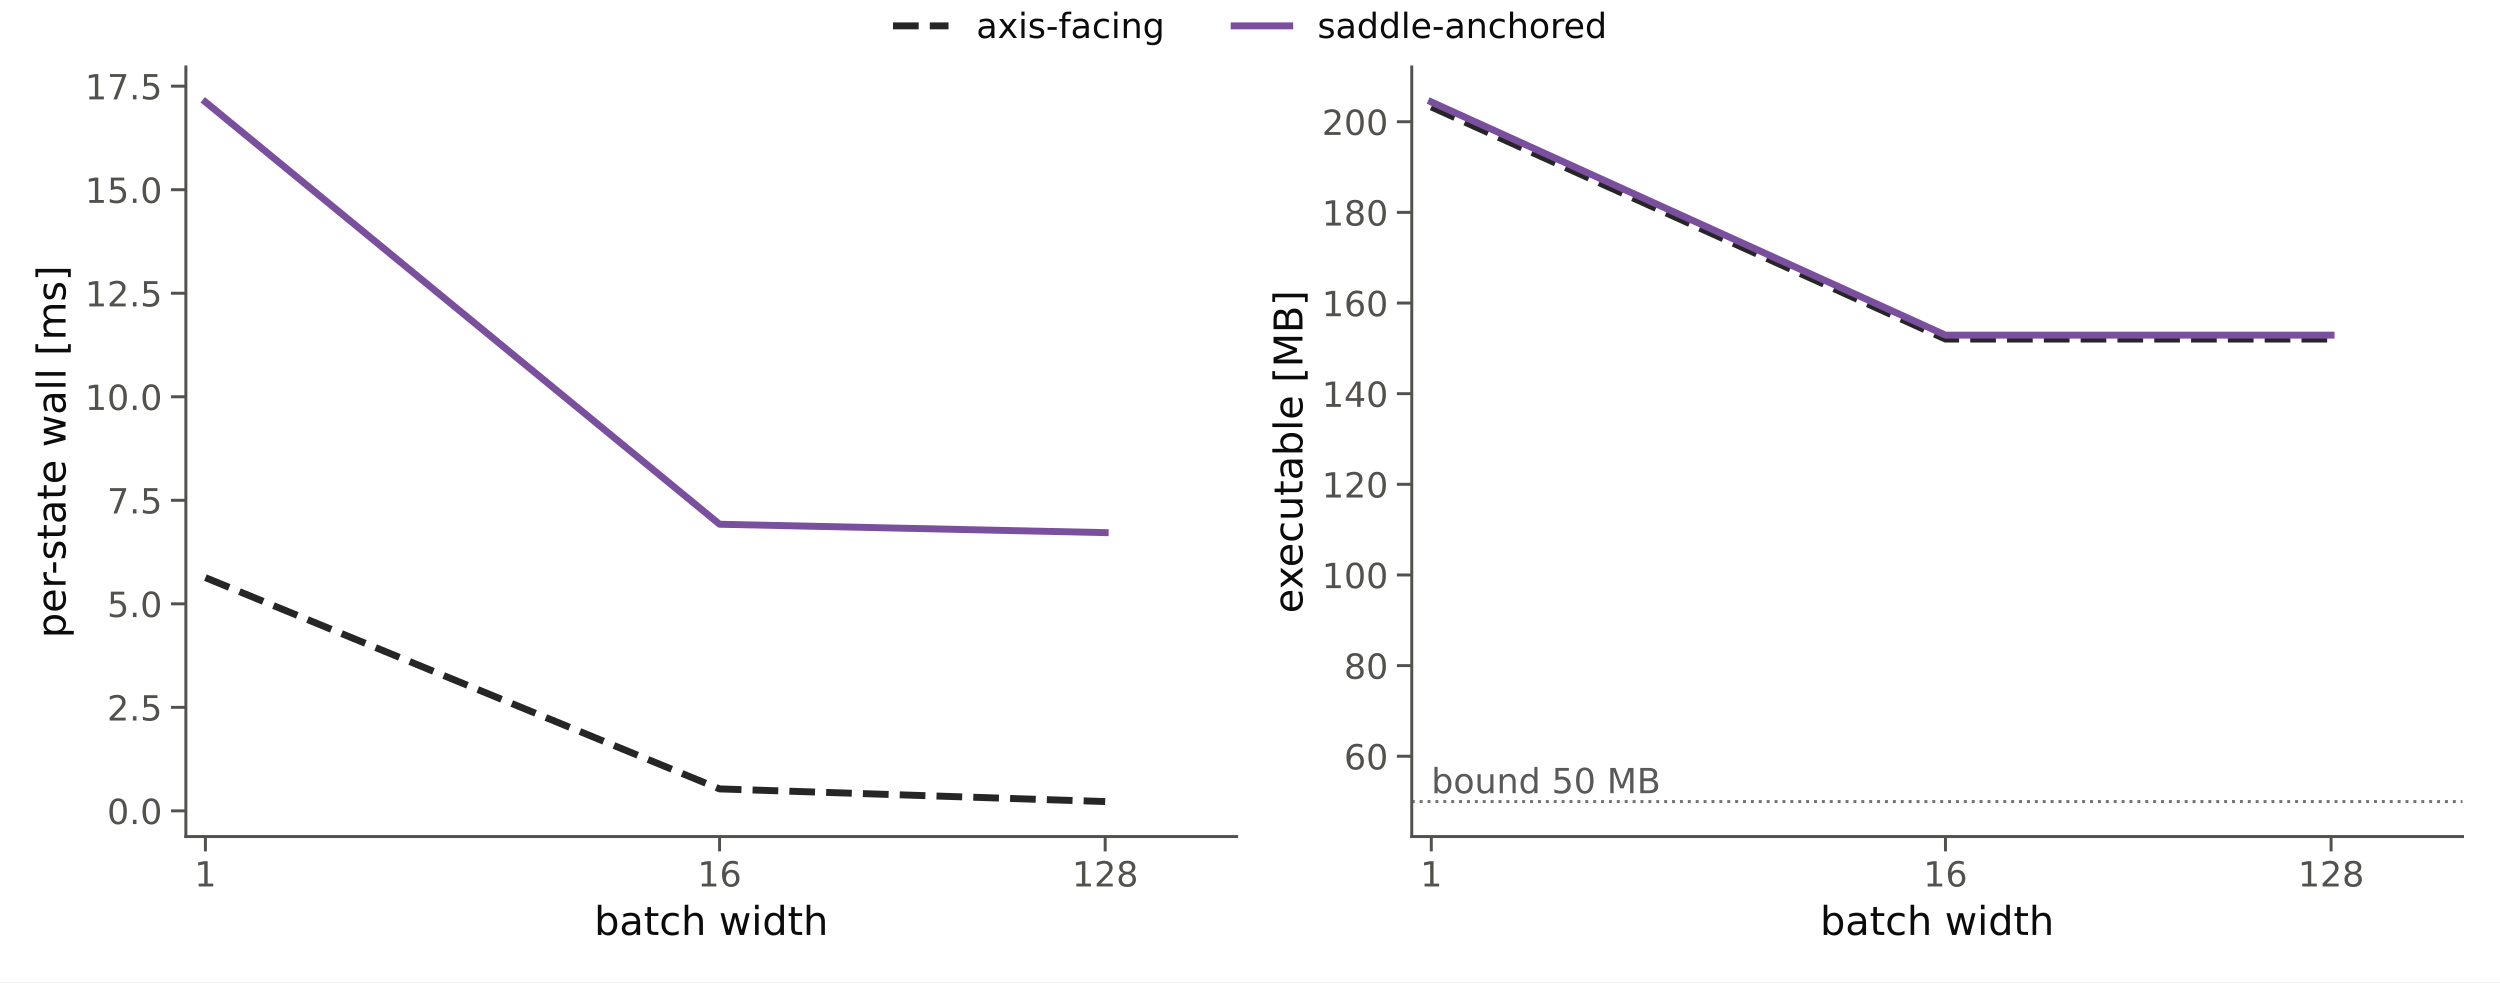
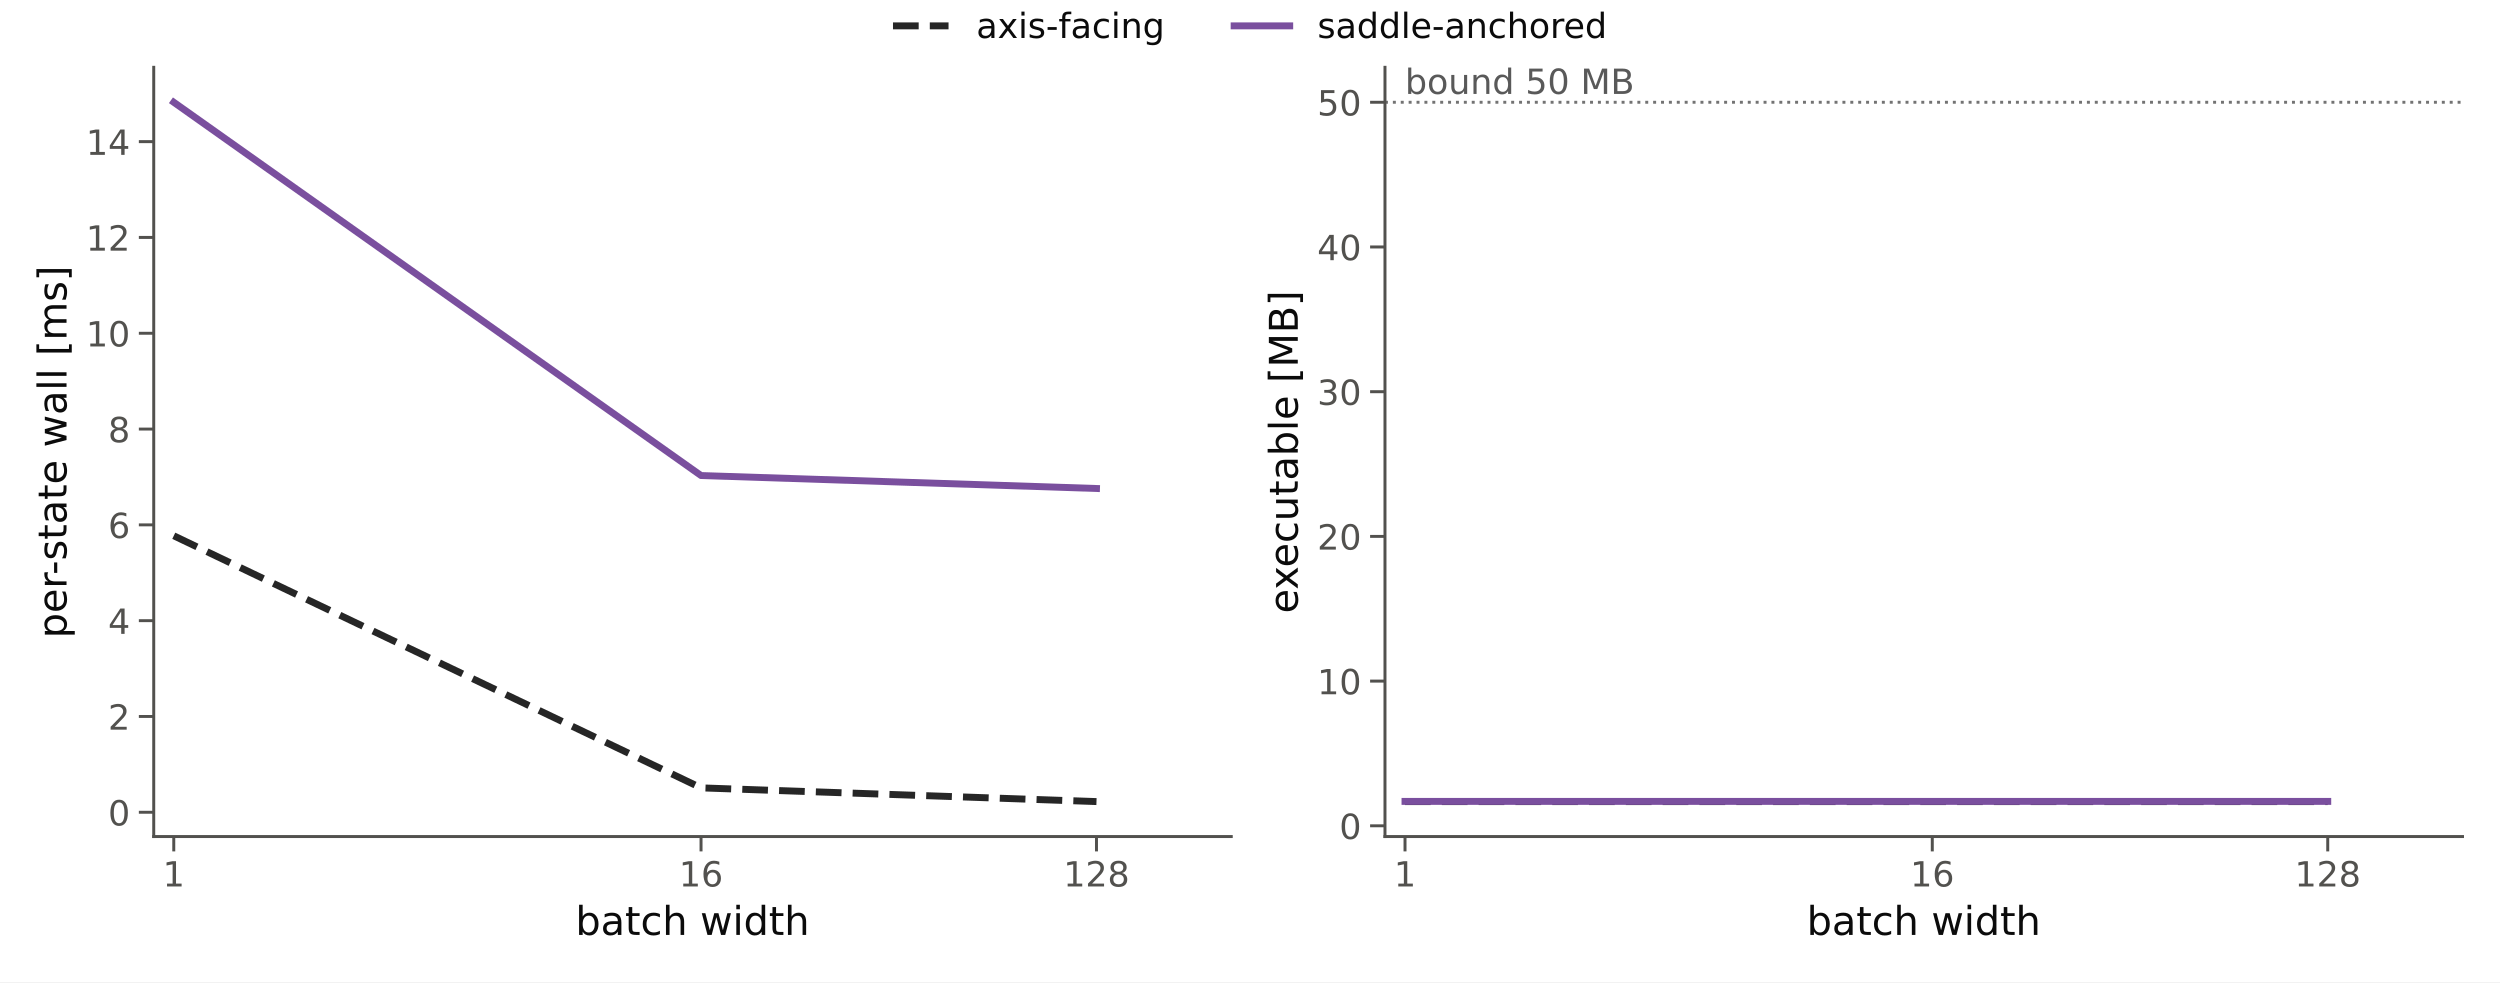
<svg xmlns="http://www.w3.org/2000/svg" xmlns:xlink="http://www.w3.org/1999/xlink" width="1008pt" height="396pt" viewBox="0 0 1008 396" version="1.1">
  <defs>
    <style type="text/css">*{stroke-linejoin: round; stroke-linecap: butt}</style>
  </defs>
  <g id="figure_1">
    <g id="patch_1">
      <path d="M 0 396  L 1008 396  L 1008 0  L 0 0  z " style="fill: #ffffff" />
    </g>
    <g id="axes_1">
      <g id="patch_2">
-         <path d="M 74.944 337.296  L 498.6 337.296  L 498.6 27  L 74.944 27  z " style="fill: #ffffff" />
+         <path d="M 61.984 337.296  L 496.44 337.296  L 496.44 27.14  L 61.984 27.14  z " style="fill: #ffffff" />
      </g>
      <g id="matplotlib.axis_1">
        <g id="xtick_1">
          <g id="line2d_1">
            <defs>
-               <path id="m7283b58c86" d="M 0 0  L 0 6  " style="stroke: #52514e; stroke-width: 1.2" />
+               <path id="mcb63c9ba4e" d="M 0 0  L 0 6  " style="stroke: #52514e; stroke-width: 1.2" />
            </defs>
            <g>
-               <use xlink:href="#m7283b58c86" x="82.822" y="337.296" style="fill: #52514e; stroke: #52514e; stroke-width: 1.2" />
+               <use xlink:href="#mcb63c9ba4e" x="70.062" y="337.296" style="fill: #52514e; stroke: #52514e; stroke-width: 1.2" />
            </g>
          </g>
          <g id="text_1">
-             <g style="fill: #52514e" transform="translate(78.36792 357.433) scale(0.14 -0.14)">
+             <g style="fill: #52514e" transform="translate(65.60875 357.433) scale(0.14 -0.14)">
              <defs>
                <path id="DejaVuSans-14" d="M 794 531  L 1825 531  L 1825 4091  L 703 3866  L 703 4441  L 1819 4666  L 2450 4666  L 2450 531  L 3481 531  L 3481 0  L 794 0  L 794 531  z " transform="scale(0.015625)" />
              </defs>
              <use xlink:href="#DejaVuSans-14" />
            </g>
          </g>
        </g>
        <g id="xtick_2">
          <g id="line2d_2">
            <g>
-               <use xlink:href="#m7283b58c86" x="290.131" y="337.296" style="fill: #52514e; stroke: #52514e; stroke-width: 1.2" />
+               <use xlink:href="#mcb63c9ba4e" x="282.657" y="337.296" style="fill: #52514e; stroke: #52514e; stroke-width: 1.2" />
            </g>
          </g>
          <g id="text_2">
-             <g style="fill: #52514e" transform="translate(281.2237 357.433) scale(0.14 -0.14)">
+             <g style="fill: #52514e" transform="translate(273.7493 357.433) scale(0.14 -0.14)">
              <defs>
                <path id="DejaVuSans-19" d="M 2113 2584  Q 1688 2584 1439 2293  Q 1191 2003 1191 1497  Q 1191 994 1439 701  Q 1688 409 2113 409  Q 2538 409 2786 701  Q 3034 994 3034 1497  Q 3034 2003 2786 2293  Q 2538 2584 2113 2584  z M 3366 4563  L 3366 3988  Q 3128 4100 2886 4159  Q 2644 4219 2406 4219  Q 1781 4219 1451 3797  Q 1122 3375 1075 2522  Q 1259 2794 1537 2939  Q 1816 3084 2150 3084  Q 2853 3084 3261 2657  Q 3669 2231 3669 1497  Q 3669 778 3244 343  Q 2819 -91 2113 -91  Q 1303 -91 875 529  Q 447 1150 447 2328  Q 447 3434 972 4092  Q 1497 4750 2381 4750  Q 2619 4750 2861 4703  Q 3103 4656 3366 4563  z " transform="scale(0.015625)" />
              </defs>
              <use xlink:href="#DejaVuSans-14" />
              <use xlink:href="#DejaVuSans-19" transform="translate(63.625 0)" />
            </g>
          </g>
        </g>
        <g id="xtick_3">
          <g id="line2d_3">
            <g>
-               <use xlink:href="#m7283b58c86" x="445.613" y="337.296" style="fill: #52514e; stroke: #52514e; stroke-width: 1.2" />
+               <use xlink:href="#mcb63c9ba4e" x="442.103" y="337.296" style="fill: #52514e; stroke: #52514e; stroke-width: 1.2" />
            </g>
          </g>
          <g id="text_3">
-             <g style="fill: #52514e" transform="translate(432.2521 357.433) scale(0.14 -0.14)">
+             <g style="fill: #52514e" transform="translate(428.7413 357.433) scale(0.14 -0.14)">
              <defs>
                <path id="DejaVuSans-15" d="M 1228 531  L 3431 531  L 3431 0  L 469 0  L 469 531  Q 828 903 1448 1529  Q 2069 2156 2228 2338  Q 2531 2678 2651 2914  Q 2772 3150 2772 3378  Q 2772 3750 2511 3984  Q 2250 4219 1831 4219  Q 1534 4219 1204 4116  Q 875 4013 500 3803  L 500 4441  Q 881 4594 1212 4672  Q 1544 4750 1819 4750  Q 2544 4750 2975 4387  Q 3406 4025 3406 3419  Q 3406 3131 3298 2873  Q 3191 2616 2906 2266  Q 2828 2175 2409 1742  Q 1991 1309 1228 531  z " transform="scale(0.015625)" />
                <path id="DejaVuSans-1b" d="M 2034 2216  Q 1584 2216 1326 1975  Q 1069 1734 1069 1313  Q 1069 891 1326 650  Q 1584 409 2034 409  Q 2484 409 2743 651  Q 3003 894 3003 1313  Q 3003 1734 2745 1975  Q 2488 2216 2034 2216  z M 1403 2484  Q 997 2584 770 2862  Q 544 3141 544 3541  Q 544 4100 942 4425  Q 1341 4750 2034 4750  Q 2731 4750 3128 4425  Q 3525 4100 3525 3541  Q 3525 3141 3298 2862  Q 3072 2584 2669 2484  Q 3125 2378 3379 2068  Q 3634 1759 3634 1313  Q 3634 634 3220 271  Q 2806 -91 2034 -91  Q 1263 -91 848 271  Q 434 634 434 1313  Q 434 1759 690 2068  Q 947 2378 1403 2484  z M 1172 3481  Q 1172 3119 1398 2916  Q 1625 2713 2034 2713  Q 2441 2713 2670 2916  Q 2900 3119 2900 3481  Q 2900 3844 2670 4047  Q 2441 4250 2034 4250  Q 1625 4250 1398 4047  Q 1172 3844 1172 3481  z " transform="scale(0.015625)" />
              </defs>
              <use xlink:href="#DejaVuSans-14" />
              <use xlink:href="#DejaVuSans-15" transform="translate(63.625 0)" />
              <use xlink:href="#DejaVuSans-1b" transform="translate(127.25 0)" />
            </g>
          </g>
        </g>
        <g id="text_4">
-           <g style="fill: #0b0b0b" transform="translate(239.5931 376.9538) scale(0.16 -0.16)">
+           <g style="fill: #0b0b0b" transform="translate(232.0331 376.9538) scale(0.16 -0.16)">
            <defs>
              <path id="DejaVuSans-45" d="M 3116 1747  Q 3116 2381 2855 2742  Q 2594 3103 2138 3103  Q 1681 3103 1420 2742  Q 1159 2381 1159 1747  Q 1159 1113 1420 752  Q 1681 391 2138 391  Q 2594 391 2855 752  Q 3116 1113 3116 1747  z M 1159 2969  Q 1341 3281 1617 3432  Q 1894 3584 2278 3584  Q 2916 3584 3314 3078  Q 3713 2572 3713 1747  Q 3713 922 3314 415  Q 2916 -91 2278 -91  Q 1894 -91 1617 61  Q 1341 213 1159 525  L 1159 0  L 581 0  L 581 4863  L 1159 4863  L 1159 2969  z " transform="scale(0.015625)" />
              <path id="DejaVuSans-44" d="M 2194 1759  Q 1497 1759 1228 1600  Q 959 1441 959 1056  Q 959 750 1161 570  Q 1363 391 1709 391  Q 2188 391 2477 730  Q 2766 1069 2766 1631  L 2766 1759  L 2194 1759  z M 3341 1997  L 3341 0  L 2766 0  L 2766 531  Q 2569 213 2275 61  Q 1981 -91 1556 -91  Q 1019 -91 701 211  Q 384 513 384 1019  Q 384 1609 779 1909  Q 1175 2209 1959 2209  L 2766 2209  L 2766 2266  Q 2766 2663 2505 2880  Q 2244 3097 1772 3097  Q 1472 3097 1187 3025  Q 903 2953 641 2809  L 641 3341  Q 956 3463 1253 3523  Q 1550 3584 1831 3584  Q 2591 3584 2966 3190  Q 3341 2797 3341 1997  z " transform="scale(0.015625)" />
              <path id="DejaVuSans-57" d="M 1172 4494  L 1172 3500  L 2356 3500  L 2356 3053  L 1172 3053  L 1172 1153  Q 1172 725 1289 603  Q 1406 481 1766 481  L 2356 481  L 2356 0  L 1766 0  Q 1100 0 847 248  Q 594 497 594 1153  L 594 3053  L 172 3053  L 172 3500  L 594 3500  L 594 4494  L 1172 4494  z " transform="scale(0.015625)" />
              <path id="DejaVuSans-46" d="M 3122 3366  L 3122 2828  Q 2878 2963 2633 3030  Q 2388 3097 2138 3097  Q 1578 3097 1268 2742  Q 959 2388 959 1747  Q 959 1106 1268 751  Q 1578 397 2138 397  Q 2388 397 2633 464  Q 2878 531 3122 666  L 3122 134  Q 2881 22 2623 -34  Q 2366 -91 2075 -91  Q 1284 -91 818 406  Q 353 903 353 1747  Q 353 2603 823 3093  Q 1294 3584 2113 3584  Q 2378 3584 2631 3529  Q 2884 3475 3122 3366  z " transform="scale(0.015625)" />
              <path id="DejaVuSans-4b" d="M 3513 2113  L 3513 0  L 2938 0  L 2938 2094  Q 2938 2591 2744 2837  Q 2550 3084 2163 3084  Q 1697 3084 1428 2787  Q 1159 2491 1159 1978  L 1159 0  L 581 0  L 581 4863  L 1159 4863  L 1159 2956  Q 1366 3272 1645 3428  Q 1925 3584 2291 3584  Q 2894 3584 3203 3211  Q 3513 2838 3513 2113  z " transform="scale(0.015625)" />
              <path id="DejaVuSans-3" transform="scale(0.015625)" />
              <path id="DejaVuSans-5a" d="M 269 3500  L 844 3500  L 1563 769  L 2278 3500  L 2956 3500  L 3675 769  L 4391 3500  L 4966 3500  L 4050 0  L 3372 0  L 2619 2869  L 1863 0  L 1184 0  L 269 3500  z " transform="scale(0.015625)" />
              <path id="DejaVuSans-4c" d="M 603 3500  L 1178 3500  L 1178 0  L 603 0  L 603 3500  z M 603 4863  L 1178 4863  L 1178 4134  L 603 4134  L 603 4863  z " transform="scale(0.015625)" />
              <path id="DejaVuSans-47" d="M 2906 2969  L 2906 4863  L 3481 4863  L 3481 0  L 2906 0  L 2906 525  Q 2725 213 2448 61  Q 2172 -91 1784 -91  Q 1150 -91 751 415  Q 353 922 353 1747  Q 353 2572 751 3078  Q 1150 3584 1784 3584  Q 2172 3584 2448 3432  Q 2725 3281 2906 2969  z M 947 1747  Q 947 1113 1208 752  Q 1469 391 1925 391  Q 2381 391 2643 752  Q 2906 1113 2906 1747  Q 2906 2381 2643 2742  Q 2381 3103 1925 3103  Q 1469 3103 1208 2742  Q 947 2381 947 1747  z " transform="scale(0.015625)" />
            </defs>
            <use xlink:href="#DejaVuSans-45" />
            <use xlink:href="#DejaVuSans-44" transform="translate(63.48438 0)" />
            <use xlink:href="#DejaVuSans-57" transform="translate(124.7656 0)" />
            <use xlink:href="#DejaVuSans-46" transform="translate(163.9688 0)" />
            <use xlink:href="#DejaVuSans-4b" transform="translate(218.9531 0)" />
            <use xlink:href="#DejaVuSans-3" transform="translate(282.3281 0)" />
            <use xlink:href="#DejaVuSans-5a" transform="translate(314.1094 0)" />
            <use xlink:href="#DejaVuSans-4c" transform="translate(395.8906 0)" />
            <use xlink:href="#DejaVuSans-47" transform="translate(423.6719 0)" />
            <use xlink:href="#DejaVuSans-57" transform="translate(487.1562 0)" />
            <use xlink:href="#DejaVuSans-4b" transform="translate(526.3594 0)" />
          </g>
        </g>
      </g>
      <g id="matplotlib.axis_2">
        <g id="ytick_1">
          <g id="line2d_4">
            <defs>
-               <path id="me3d2d3d685" d="M 0 0  L -6 0  " style="stroke: #52514e; stroke-width: 1.2" />
+               <path id="mc54bc61d72" d="M 0 0  L -6 0  " style="stroke: #52514e; stroke-width: 1.2" />
            </defs>
            <g>
-               <use xlink:href="#me3d2d3d685" x="74.944" y="326.94" style="fill: #52514e; stroke: #52514e; stroke-width: 1.2" />
+               <use xlink:href="#mc54bc61d72" x="61.984" y="327.506" style="fill: #52514e; stroke: #52514e; stroke-width: 1.2" />
            </g>
          </g>
          <g id="text_5">
-             <g style="fill: #52514e" transform="translate(43.17938 332.258) scale(0.14 -0.14)">
+             <g style="fill: #52514e" transform="translate(43.57625 332.8244) scale(0.14 -0.14)">
              <defs>
                <path id="DejaVuSans-13" d="M 2034 4250  Q 1547 4250 1301 3770  Q 1056 3291 1056 2328  Q 1056 1369 1301 889  Q 1547 409 2034 409  Q 2525 409 2770 889  Q 3016 1369 3016 2328  Q 3016 3291 2770 3770  Q 2525 4250 2034 4250  z M 2034 4750  Q 2819 4750 3233 4129  Q 3647 3509 3647 2328  Q 3647 1150 3233 529  Q 2819 -91 2034 -91  Q 1250 -91 836 529  Q 422 1150 422 2328  Q 422 3509 836 4129  Q 1250 4750 2034 4750  z " transform="scale(0.015625)" />
-                 <path id="DejaVuSans-11" d="M 684 794  L 1344 794  L 1344 0  L 684 0  L 684 794  z " transform="scale(0.015625)" />
              </defs>
              <use xlink:href="#DejaVuSans-13" />
-               <use xlink:href="#DejaVuSans-11" transform="translate(63.625 0)" />
-               <use xlink:href="#DejaVuSans-13" transform="translate(95.40625 0)" />
            </g>
          </g>
        </g>
        <g id="ytick_2">
          <g id="line2d_5">
            <g>
-               <use xlink:href="#me3d2d3d685" x="74.944" y="285.198" style="fill: #52514e; stroke: #52514e; stroke-width: 1.2" />
+               <use xlink:href="#mc54bc61d72" x="61.984" y="288.879" style="fill: #52514e; stroke: #52514e; stroke-width: 1.2" />
            </g>
          </g>
          <g id="text_6">
-             <g style="fill: #52514e" transform="translate(43.17938 290.5165) scale(0.14 -0.14)">
-               <defs>
-                 <path id="DejaVuSans-18" d="M 691 4666  L 3169 4666  L 3169 4134  L 1269 4134  L 1269 2991  Q 1406 3038 1543 3061  Q 1681 3084 1819 3084  Q 2600 3084 3056 2656  Q 3513 2228 3513 1497  Q 3513 744 3044 326  Q 2575 -91 1722 -91  Q 1428 -91 1123 -41  Q 819 9 494 109  L 494 744  Q 775 591 1075 516  Q 1375 441 1709 441  Q 2250 441 2565 725  Q 2881 1009 2881 1497  Q 2881 1984 2565 2268  Q 2250 2553 1709 2553  Q 1456 2553 1204 2497  Q 953 2441 691 2322  L 691 4666  z " transform="scale(0.015625)" />
-               </defs>
+             <g style="fill: #52514e" transform="translate(43.57625 294.1969) scale(0.14 -0.14)">
              <use xlink:href="#DejaVuSans-15" />
-               <use xlink:href="#DejaVuSans-11" transform="translate(63.625 0)" />
-               <use xlink:href="#DejaVuSans-18" transform="translate(95.40625 0)" />
            </g>
          </g>
        </g>
        <g id="ytick_3">
          <g id="line2d_6">
            <g>
-               <use xlink:href="#me3d2d3d685" x="74.944" y="243.457" style="fill: #52514e; stroke: #52514e; stroke-width: 1.2" />
+               <use xlink:href="#mc54bc61d72" x="61.984" y="250.251" style="fill: #52514e; stroke: #52514e; stroke-width: 1.2" />
            </g>
          </g>
          <g id="text_7">
-             <g style="fill: #52514e" transform="translate(43.17938 248.775) scale(0.14 -0.14)">
-               <use xlink:href="#DejaVuSans-18" />
-               <use xlink:href="#DejaVuSans-11" transform="translate(63.625 0)" />
-               <use xlink:href="#DejaVuSans-13" transform="translate(95.40625 0)" />
+             <g style="fill: #52514e" transform="translate(43.57625 255.5694) scale(0.14 -0.14)">
+               <defs>
+                 <path id="DejaVuSans-17" d="M 2419 4116  L 825 1625  L 2419 1625  L 2419 4116  z M 2253 4666  L 3047 4666  L 3047 1625  L 3713 1625  L 3713 1100  L 3047 1100  L 3047 0  L 2419 0  L 2419 1100  L 313 1100  L 313 1709  L 2253 4666  z " transform="scale(0.015625)" />
+               </defs>
+               <use xlink:href="#DejaVuSans-17" />
            </g>
          </g>
        </g>
        <g id="ytick_4">
          <g id="line2d_7">
            <g>
-               <use xlink:href="#me3d2d3d685" x="74.944" y="201.715" style="fill: #52514e; stroke: #52514e; stroke-width: 1.2" />
+               <use xlink:href="#mc54bc61d72" x="61.984" y="211.624" style="fill: #52514e; stroke: #52514e; stroke-width: 1.2" />
            </g>
          </g>
          <g id="text_8">
-             <g style="fill: #52514e" transform="translate(43.17938 207.0335) scale(0.14 -0.14)">
-               <defs>
-                 <path id="DejaVuSans-1a" d="M 525 4666  L 3525 4666  L 3525 4397  L 1831 0  L 1172 0  L 2766 4134  L 525 4134  L 525 4666  z " transform="scale(0.015625)" />
-               </defs>
-               <use xlink:href="#DejaVuSans-1a" />
-               <use xlink:href="#DejaVuSans-11" transform="translate(63.625 0)" />
-               <use xlink:href="#DejaVuSans-18" transform="translate(95.40625 0)" />
+             <g style="fill: #52514e" transform="translate(43.57625 216.9419) scale(0.14 -0.14)">
+               <use xlink:href="#DejaVuSans-19" />
            </g>
          </g>
        </g>
        <g id="ytick_5">
          <g id="line2d_8">
            <g>
-               <use xlink:href="#me3d2d3d685" x="74.944" y="159.974" style="fill: #52514e; stroke: #52514e; stroke-width: 1.2" />
+               <use xlink:href="#mc54bc61d72" x="61.984" y="172.996" style="fill: #52514e; stroke: #52514e; stroke-width: 1.2" />
            </g>
          </g>
          <g id="text_9">
-             <g style="fill: #52514e" transform="translate(34.27188 165.292) scale(0.14 -0.14)">
-               <use xlink:href="#DejaVuSans-14" />
-               <use xlink:href="#DejaVuSans-13" transform="translate(63.625 0)" />
-               <use xlink:href="#DejaVuSans-11" transform="translate(127.25 0)" />
-               <use xlink:href="#DejaVuSans-13" transform="translate(159.0312 0)" />
+             <g style="fill: #52514e" transform="translate(43.57625 178.3144) scale(0.14 -0.14)">
+               <use xlink:href="#DejaVuSans-1b" />
            </g>
          </g>
        </g>
        <g id="ytick_6">
          <g id="line2d_9">
            <g>
-               <use xlink:href="#me3d2d3d685" x="74.944" y="118.232" style="fill: #52514e; stroke: #52514e; stroke-width: 1.2" />
+               <use xlink:href="#mc54bc61d72" x="61.984" y="134.369" style="fill: #52514e; stroke: #52514e; stroke-width: 1.2" />
            </g>
          </g>
          <g id="text_10">
-             <g style="fill: #52514e" transform="translate(34.27188 123.5506) scale(0.14 -0.14)">
-               <use xlink:href="#DejaVuSans-14" />
-               <use xlink:href="#DejaVuSans-15" transform="translate(63.625 0)" />
-               <use xlink:href="#DejaVuSans-11" transform="translate(127.25 0)" />
-               <use xlink:href="#DejaVuSans-18" transform="translate(159.0312 0)" />
+             <g style="fill: #52514e" transform="translate(34.66875 139.6869) scale(0.14 -0.14)">
+               <use xlink:href="#DejaVuSans-14" />
+               <use xlink:href="#DejaVuSans-13" transform="translate(63.625 0)" />
            </g>
          </g>
        </g>
        <g id="ytick_7">
          <g id="line2d_10">
            <g>
-               <use xlink:href="#me3d2d3d685" x="74.944" y="76.491" style="fill: #52514e; stroke: #52514e; stroke-width: 1.2" />
+               <use xlink:href="#mc54bc61d72" x="61.984" y="95.741" style="fill: #52514e; stroke: #52514e; stroke-width: 1.2" />
            </g>
          </g>
          <g id="text_11">
-             <g style="fill: #52514e" transform="translate(34.27188 81.80909) scale(0.14 -0.14)">
-               <use xlink:href="#DejaVuSans-14" />
-               <use xlink:href="#DejaVuSans-18" transform="translate(63.625 0)" />
-               <use xlink:href="#DejaVuSans-11" transform="translate(127.25 0)" />
-               <use xlink:href="#DejaVuSans-13" transform="translate(159.0312 0)" />
+             <g style="fill: #52514e" transform="translate(34.66875 101.0594) scale(0.14 -0.14)">
+               <use xlink:href="#DejaVuSans-14" />
+               <use xlink:href="#DejaVuSans-15" transform="translate(63.625 0)" />
            </g>
          </g>
        </g>
        <g id="ytick_8">
          <g id="line2d_11">
            <g>
-               <use xlink:href="#me3d2d3d685" x="74.944" y="34.749" style="fill: #52514e; stroke: #52514e; stroke-width: 1.2" />
+               <use xlink:href="#mc54bc61d72" x="61.984" y="57.114" style="fill: #52514e; stroke: #52514e; stroke-width: 1.2" />
            </g>
          </g>
          <g id="text_12">
-             <g style="fill: #52514e" transform="translate(34.27188 40.06761) scale(0.14 -0.14)">
-               <use xlink:href="#DejaVuSans-14" />
-               <use xlink:href="#DejaVuSans-1a" transform="translate(63.625 0)" />
-               <use xlink:href="#DejaVuSans-11" transform="translate(127.25 0)" />
-               <use xlink:href="#DejaVuSans-18" transform="translate(159.0312 0)" />
+             <g style="fill: #52514e" transform="translate(34.66875 62.43189) scale(0.14 -0.14)">
+               <use xlink:href="#DejaVuSans-14" />
+               <use xlink:href="#DejaVuSans-17" transform="translate(63.625 0)" />
            </g>
          </g>
        </g>
        <g id="text_13">
-           <g style="fill: #0b0b0b" transform="translate(26.42813 257.2556) rotate(-90) scale(0.16 -0.16)">
+           <g style="fill: #0b0b0b" transform="translate(26.825 257.3256) rotate(-90) scale(0.16 -0.16)">
            <defs>
              <path id="DejaVuSans-53" d="M 1159 525  L 1159 -1331  L 581 -1331  L 581 3500  L 1159 3500  L 1159 2969  Q 1341 3281 1617 3432  Q 1894 3584 2278 3584  Q 2916 3584 3314 3078  Q 3713 2572 3713 1747  Q 3713 922 3314 415  Q 2916 -91 2278 -91  Q 1894 -91 1617 61  Q 1341 213 1159 525  z M 3116 1747  Q 3116 2381 2855 2742  Q 2594 3103 2138 3103  Q 1681 3103 1420 2742  Q 1159 2381 1159 1747  Q 1159 1113 1420 752  Q 1681 391 2138 391  Q 2594 391 2855 752  Q 3116 1113 3116 1747  z " transform="scale(0.015625)" />
              <path id="DejaVuSans-48" d="M 3597 1894  L 3597 1613  L 953 1613  Q 991 1019 1311 708  Q 1631 397 2203 397  Q 2534 397 2845 478  Q 3156 559 3463 722  L 3463 178  Q 3153 47 2828 -22  Q 2503 -91 2169 -91  Q 1331 -91 842 396  Q 353 884 353 1716  Q 353 2575 817 3079  Q 1281 3584 2069 3584  Q 2775 3584 3186 3129  Q 3597 2675 3597 1894  z M 3022 2063  Q 3016 2534 2758 2815  Q 2500 3097 2075 3097  Q 1594 3097 1305 2825  Q 1016 2553 972 2059  L 3022 2063  z " transform="scale(0.015625)" />
              <path id="DejaVuSans-55" d="M 2631 2963  Q 2534 3019 2420 3045  Q 2306 3072 2169 3072  Q 1681 3072 1420 2755  Q 1159 2438 1159 1844  L 1159 0  L 581 0  L 581 3500  L 1159 3500  L 1159 2956  Q 1341 3275 1631 3429  Q 1922 3584 2338 3584  Q 2397 3584 2469 3576  Q 2541 3569 2628 3553  L 2631 2963  z " transform="scale(0.015625)" />
              <path id="DejaVuSans-10" d="M 313 2009  L 1997 2009  L 1997 1497  L 313 1497  L 313 2009  z " transform="scale(0.015625)" />
              <path id="DejaVuSans-56" d="M 2834 3397  L 2834 2853  Q 2591 2978 2328 3040  Q 2066 3103 1784 3103  Q 1356 3103 1142 2972  Q 928 2841 928 2578  Q 928 2378 1081 2264  Q 1234 2150 1697 2047  L 1894 2003  Q 2506 1872 2764 1633  Q 3022 1394 3022 966  Q 3022 478 2636 193  Q 2250 -91 1575 -91  Q 1294 -91 989 -36  Q 684 19 347 128  L 347 722  Q 666 556 975 473  Q 1284 391 1588 391  Q 1994 391 2212 530  Q 2431 669 2431 922  Q 2431 1156 2273 1281  Q 2116 1406 1581 1522  L 1381 1569  Q 847 1681 609 1914  Q 372 2147 372 2553  Q 372 3047 722 3315  Q 1072 3584 1716 3584  Q 2034 3584 2315 3537  Q 2597 3491 2834 3397  z " transform="scale(0.015625)" />
              <path id="DejaVuSans-4f" d="M 603 4863  L 1178 4863  L 1178 0  L 603 0  L 603 4863  z " transform="scale(0.015625)" />
              <path id="DejaVuSans-3e" d="M 550 4863  L 1875 4863  L 1875 4416  L 1125 4416  L 1125 -397  L 1875 -397  L 1875 -844  L 550 -844  L 550 4863  z " transform="scale(0.015625)" />
              <path id="DejaVuSans-50" d="M 3328 2828  Q 3544 3216 3844 3400  Q 4144 3584 4550 3584  Q 5097 3584 5394 3201  Q 5691 2819 5691 2113  L 5691 0  L 5113 0  L 5113 2094  Q 5113 2597 4934 2840  Q 4756 3084 4391 3084  Q 3944 3084 3684 2787  Q 3425 2491 3425 1978  L 3425 0  L 2847 0  L 2847 2094  Q 2847 2600 2669 2842  Q 2491 3084 2119 3084  Q 1678 3084 1418 2786  Q 1159 2488 1159 1978  L 1159 0  L 581 0  L 581 3500  L 1159 3500  L 1159 2956  Q 1356 3278 1631 3431  Q 1906 3584 2284 3584  Q 2666 3584 2933 3390  Q 3200 3197 3328 2828  z " transform="scale(0.015625)" />
              <path id="DejaVuSans-40" d="M 1947 4863  L 1947 -844  L 622 -844  L 622 -397  L 1369 -397  L 1369 4416  L 622 4416  L 622 4863  L 1947 4863  z " transform="scale(0.015625)" />
            </defs>
            <use xlink:href="#DejaVuSans-53" />
            <use xlink:href="#DejaVuSans-48" transform="translate(63.48438 0)" />
            <use xlink:href="#DejaVuSans-55" transform="translate(125.0156 0)" />
            <use xlink:href="#DejaVuSans-10" transform="translate(159.7344 0)" />
            <use xlink:href="#DejaVuSans-56" transform="translate(195.8125 0)" />
            <use xlink:href="#DejaVuSans-57" transform="translate(247.9062 0)" />
            <use xlink:href="#DejaVuSans-44" transform="translate(287.1094 0)" />
            <use xlink:href="#DejaVuSans-57" transform="translate(348.3906 0)" />
            <use xlink:href="#DejaVuSans-48" transform="translate(387.5938 0)" />
            <use xlink:href="#DejaVuSans-3" transform="translate(449.125 0)" />
            <use xlink:href="#DejaVuSans-5a" transform="translate(480.9062 0)" />
            <use xlink:href="#DejaVuSans-44" transform="translate(562.6875 0)" />
            <use xlink:href="#DejaVuSans-4f" transform="translate(623.9688 0)" />
            <use xlink:href="#DejaVuSans-4f" transform="translate(651.75 0)" />
            <use xlink:href="#DejaVuSans-3" transform="translate(679.5312 0)" />
            <use xlink:href="#DejaVuSans-3e" transform="translate(711.3125 0)" />
            <use xlink:href="#DejaVuSans-50" transform="translate(750.3281 0)" />
            <use xlink:href="#DejaVuSans-56" transform="translate(847.7344 0)" />
            <use xlink:href="#DejaVuSans-40" transform="translate(899.8281 0)" />
          </g>
        </g>
      </g>
      <g id="line2d_12">
-         <path d="M 82.822 232.898  L 290.131 318.083  L 445.613 323.192  " clip-path="url(#p2eaf57995a)" style="fill: none; stroke-dasharray: 10.36,4.48; stroke-dashoffset: 0; stroke: #262626; stroke-width: 2.8" />
+         <path d="M 70.062 216.029  L 282.657 317.666  L 442.103 323.198  " clip-path="url(#pa12b0f613c)" style="fill: none; stroke-dasharray: 10.36,4.48; stroke-dashoffset: 0; stroke: #262626; stroke-width: 2.8" />
      </g>
      <g id="line2d_13">
-         <path d="M 82.822 41.104  L 290.131 211.374  L 445.613 214.763  " clip-path="url(#p2eaf57995a)" style="fill: none; stroke: #7a4f9e; stroke-width: 2.8; stroke-linecap: square" />
+         <path d="M 70.062 41.238  L 282.657 191.739  L 442.103 196.964  " clip-path="url(#pa12b0f613c)" style="fill: none; stroke: #7a4f9e; stroke-width: 2.8; stroke-linecap: square" />
      </g>
      <g id="patch_3">
-         <path d="M 74.944 337.296  L 74.944 27  " style="fill: none; stroke: #52514e; stroke-width: 1.2; stroke-linejoin: miter; stroke-linecap: square" />
+         <path d="M 61.984 337.296  L 61.984 27.14  " style="fill: none; stroke: #52514e; stroke-width: 1.2; stroke-linejoin: miter; stroke-linecap: square" />
      </g>
      <g id="patch_4">
-         <path d="M 74.944 337.296  L 498.6 337.296  " style="fill: none; stroke: #52514e; stroke-width: 1.2; stroke-linejoin: miter; stroke-linecap: square" />
+         <path d="M 61.984 337.296  L 496.44 337.296  " style="fill: none; stroke: #52514e; stroke-width: 1.2; stroke-linejoin: miter; stroke-linecap: square" />
      </g>
    </g>
    <g id="axes_2">
      <g id="patch_5">
-         <path d="M 569.224 337.296  L 992.88 337.296  L 992.88 27  L 569.224 27  z " style="fill: #ffffff" />
+         <path d="M 558.424 337.296  L 992.88 337.296  L 992.88 27.14  L 558.424 27.14  z " style="fill: #ffffff" />
      </g>
      <g id="matplotlib.axis_3">
        <g id="xtick_4">
          <g id="line2d_14">
            <g>
-               <use xlink:href="#m7283b58c86" x="577.102" y="337.296" style="fill: #52514e; stroke: #52514e; stroke-width: 1.2" />
+               <use xlink:href="#mcb63c9ba4e" x="566.502" y="337.296" style="fill: #52514e; stroke: #52514e; stroke-width: 1.2" />
            </g>
          </g>
          <g id="text_14">
-             <g style="fill: #52514e" transform="translate(572.6479 357.433) scale(0.14 -0.14)">
+             <g style="fill: #52514e" transform="translate(562.0487 357.433) scale(0.14 -0.14)">
              <use xlink:href="#DejaVuSans-14" />
            </g>
          </g>
        </g>
        <g id="xtick_5">
          <g id="line2d_15">
            <g>
-               <use xlink:href="#m7283b58c86" x="784.411" y="337.296" style="fill: #52514e; stroke: #52514e; stroke-width: 1.2" />
+               <use xlink:href="#mcb63c9ba4e" x="779.097" y="337.296" style="fill: #52514e; stroke: #52514e; stroke-width: 1.2" />
            </g>
          </g>
          <g id="text_15">
-             <g style="fill: #52514e" transform="translate(775.5037 357.433) scale(0.14 -0.14)">
+             <g style="fill: #52514e" transform="translate(770.1893 357.433) scale(0.14 -0.14)">
              <use xlink:href="#DejaVuSans-14" />
              <use xlink:href="#DejaVuSans-19" transform="translate(63.625 0)" />
            </g>
          </g>
        </g>
        <g id="xtick_6">
          <g id="line2d_16">
            <g>
-               <use xlink:href="#m7283b58c86" x="939.893" y="337.296" style="fill: #52514e; stroke: #52514e; stroke-width: 1.2" />
+               <use xlink:href="#mcb63c9ba4e" x="938.543" y="337.296" style="fill: #52514e; stroke: #52514e; stroke-width: 1.2" />
            </g>
          </g>
          <g id="text_16">
-             <g style="fill: #52514e" transform="translate(926.5321 357.433) scale(0.14 -0.14)">
+             <g style="fill: #52514e" transform="translate(925.1813 357.433) scale(0.14 -0.14)">
              <use xlink:href="#DejaVuSans-14" />
              <use xlink:href="#DejaVuSans-15" transform="translate(63.625 0)" />
              <use xlink:href="#DejaVuSans-1b" transform="translate(127.25 0)" />
            </g>
          </g>
        </g>
        <g id="text_17">
-           <g style="fill: #0b0b0b" transform="translate(733.8731 376.9538) scale(0.16 -0.16)">
+           <g style="fill: #0b0b0b" transform="translate(728.4731 376.9538) scale(0.16 -0.16)">
            <use xlink:href="#DejaVuSans-45" />
            <use xlink:href="#DejaVuSans-44" transform="translate(63.48438 0)" />
            <use xlink:href="#DejaVuSans-57" transform="translate(124.7656 0)" />
            <use xlink:href="#DejaVuSans-46" transform="translate(163.9688 0)" />
            <use xlink:href="#DejaVuSans-4b" transform="translate(218.9531 0)" />
            <use xlink:href="#DejaVuSans-3" transform="translate(282.3281 0)" />
            <use xlink:href="#DejaVuSans-5a" transform="translate(314.1094 0)" />
            <use xlink:href="#DejaVuSans-4c" transform="translate(395.8906 0)" />
            <use xlink:href="#DejaVuSans-47" transform="translate(423.6719 0)" />
            <use xlink:href="#DejaVuSans-57" transform="translate(487.1562 0)" />
            <use xlink:href="#DejaVuSans-4b" transform="translate(526.3594 0)" />
          </g>
        </g>
      </g>
      <g id="matplotlib.axis_4">
        <g id="ytick_9">
          <g id="line2d_17">
            <g>
-               <use xlink:href="#me3d2d3d685" x="569.224" y="304.918" style="fill: #52514e; stroke: #52514e; stroke-width: 1.2" />
+               <use xlink:href="#mc54bc61d72" x="558.424" y="332.963" style="fill: #52514e; stroke: #52514e; stroke-width: 1.2" />
            </g>
          </g>
          <g id="text_18">
-             <g style="fill: #52514e" transform="translate(541.9088 310.2364) scale(0.14 -0.14)">
-               <use xlink:href="#DejaVuSans-19" />
-               <use xlink:href="#DejaVuSans-13" transform="translate(63.625 0)" />
+             <g style="fill: #52514e" transform="translate(540.0163 338.2809) scale(0.14 -0.14)">
+               <use xlink:href="#DejaVuSans-13" />
            </g>
          </g>
        </g>
        <g id="ytick_10">
          <g id="line2d_18">
            <g>
-               <use xlink:href="#me3d2d3d685" x="569.224" y="268.37" style="fill: #52514e; stroke: #52514e; stroke-width: 1.2" />
+               <use xlink:href="#mc54bc61d72" x="558.424" y="274.618" style="fill: #52514e; stroke: #52514e; stroke-width: 1.2" />
            </g>
          </g>
          <g id="text_19">
-             <g style="fill: #52514e" transform="translate(541.9088 273.6886) scale(0.14 -0.14)">
-               <use xlink:href="#DejaVuSans-1b" />
+             <g style="fill: #52514e" transform="translate(531.1087 279.936) scale(0.14 -0.14)">
+               <use xlink:href="#DejaVuSans-14" />
              <use xlink:href="#DejaVuSans-13" transform="translate(63.625 0)" />
            </g>
          </g>
        </g>
        <g id="ytick_11">
          <g id="line2d_19">
            <g>
-               <use xlink:href="#me3d2d3d685" x="569.224" y="231.822" style="fill: #52514e; stroke: #52514e; stroke-width: 1.2" />
+               <use xlink:href="#mc54bc61d72" x="558.424" y="216.273" style="fill: #52514e; stroke: #52514e; stroke-width: 1.2" />
            </g>
          </g>
          <g id="text_20">
-             <g style="fill: #52514e" transform="translate(533.0013 237.1408) scale(0.14 -0.14)">
-               <use xlink:href="#DejaVuSans-14" />
+             <g style="fill: #52514e" transform="translate(531.1087 221.5911) scale(0.14 -0.14)">
+               <use xlink:href="#DejaVuSans-15" />
              <use xlink:href="#DejaVuSans-13" transform="translate(63.625 0)" />
-               <use xlink:href="#DejaVuSans-13" transform="translate(127.25 0)" />
            </g>
          </g>
        </g>
        <g id="ytick_12">
          <g id="line2d_20">
            <g>
-               <use xlink:href="#me3d2d3d685" x="569.224" y="195.275" style="fill: #52514e; stroke: #52514e; stroke-width: 1.2" />
+               <use xlink:href="#mc54bc61d72" x="558.424" y="157.928" style="fill: #52514e; stroke: #52514e; stroke-width: 1.2" />
            </g>
          </g>
          <g id="text_21">
-             <g style="fill: #52514e" transform="translate(533.0013 200.5931) scale(0.14 -0.14)">
-               <use xlink:href="#DejaVuSans-14" />
-               <use xlink:href="#DejaVuSans-15" transform="translate(63.625 0)" />
-               <use xlink:href="#DejaVuSans-13" transform="translate(127.25 0)" />
+             <g style="fill: #52514e" transform="translate(531.1087 163.2462) scale(0.14 -0.14)">
+               <defs>
+                 <path id="DejaVuSans-16" d="M 2597 2516  Q 3050 2419 3304 2112  Q 3559 1806 3559 1356  Q 3559 666 3084 287  Q 2609 -91 1734 -91  Q 1441 -91 1130 -33  Q 819 25 488 141  L 488 750  Q 750 597 1062 519  Q 1375 441 1716 441  Q 2309 441 2620 675  Q 2931 909 2931 1356  Q 2931 1769 2642 2001  Q 2353 2234 1838 2234  L 1294 2234  L 1294 2753  L 1863 2753  Q 2328 2753 2575 2939  Q 2822 3125 2822 3475  Q 2822 3834 2567 4026  Q 2313 4219 1838 4219  Q 1578 4219 1281 4162  Q 984 4106 628 3988  L 628 4550  Q 988 4650 1302 4700  Q 1616 4750 1894 4750  Q 2613 4750 3031 4423  Q 3450 4097 3450 3541  Q 3450 3153 3228 2886  Q 3006 2619 2597 2516  z " transform="scale(0.015625)" />
+               </defs>
+               <use xlink:href="#DejaVuSans-16" />
+               <use xlink:href="#DejaVuSans-13" transform="translate(63.625 0)" />
            </g>
          </g>
        </g>
        <g id="ytick_13">
          <g id="line2d_21">
            <g>
-               <use xlink:href="#me3d2d3d685" x="569.224" y="158.727" style="fill: #52514e; stroke: #52514e; stroke-width: 1.2" />
+               <use xlink:href="#mc54bc61d72" x="558.424" y="99.583" style="fill: #52514e; stroke: #52514e; stroke-width: 1.2" />
            </g>
          </g>
          <g id="text_22">
-             <g style="fill: #52514e" transform="translate(533.0013 164.0453) scale(0.14 -0.14)">
-               <defs>
-                 <path id="DejaVuSans-17" d="M 2419 4116  L 825 1625  L 2419 1625  L 2419 4116  z M 2253 4666  L 3047 4666  L 3047 1625  L 3713 1625  L 3713 1100  L 3047 1100  L 3047 0  L 2419 0  L 2419 1100  L 313 1100  L 313 1709  L 2253 4666  z " transform="scale(0.015625)" />
-               </defs>
-               <use xlink:href="#DejaVuSans-14" />
-               <use xlink:href="#DejaVuSans-17" transform="translate(63.625 0)" />
-               <use xlink:href="#DejaVuSans-13" transform="translate(127.25 0)" />
+             <g style="fill: #52514e" transform="translate(531.1087 104.9013) scale(0.14 -0.14)">
+               <use xlink:href="#DejaVuSans-17" />
+               <use xlink:href="#DejaVuSans-13" transform="translate(63.625 0)" />
            </g>
          </g>
        </g>
        <g id="ytick_14">
          <g id="line2d_22">
            <g>
-               <use xlink:href="#me3d2d3d685" x="569.224" y="122.179" style="fill: #52514e; stroke: #52514e; stroke-width: 1.2" />
+               <use xlink:href="#mc54bc61d72" x="558.424" y="41.238" style="fill: #52514e; stroke: #52514e; stroke-width: 1.2" />
            </g>
          </g>
          <g id="text_23">
-             <g style="fill: #52514e" transform="translate(533.0013 127.4976) scale(0.14 -0.14)">
-               <use xlink:href="#DejaVuSans-14" />
-               <use xlink:href="#DejaVuSans-19" transform="translate(63.625 0)" />
-               <use xlink:href="#DejaVuSans-13" transform="translate(127.25 0)" />
-             </g>
-           </g>
-         </g>
-         <g id="ytick_15">
-           <g id="line2d_23">
-             <g>
-               <use xlink:href="#me3d2d3d685" x="569.224" y="85.631" style="fill: #52514e; stroke: #52514e; stroke-width: 1.2" />
-             </g>
-           </g>
-           <g id="text_24">
-             <g style="fill: #52514e" transform="translate(533.0013 90.9498) scale(0.14 -0.14)">
-               <use xlink:href="#DejaVuSans-14" />
-               <use xlink:href="#DejaVuSans-1b" transform="translate(63.625 0)" />
-               <use xlink:href="#DejaVuSans-13" transform="translate(127.25 0)" />
-             </g>
-           </g>
-         </g>
-         <g id="ytick_16">
-           <g id="line2d_24">
-             <g>
-               <use xlink:href="#me3d2d3d685" x="569.224" y="49.084" style="fill: #52514e; stroke: #52514e; stroke-width: 1.2" />
-             </g>
-           </g>
-           <g id="text_25">
-             <g style="fill: #52514e" transform="translate(533.0013 54.40205) scale(0.14 -0.14)">
-               <use xlink:href="#DejaVuSans-15" />
+             <g style="fill: #52514e" transform="translate(531.1087 46.55637) scale(0.14 -0.14)">
+               <defs>
+                 <path id="DejaVuSans-18" d="M 691 4666  L 3169 4666  L 3169 4134  L 1269 4134  L 1269 2991  Q 1406 3038 1543 3061  Q 1681 3084 1819 3084  Q 2600 3084 3056 2656  Q 3513 2228 3513 1497  Q 3513 744 3044 326  Q 2575 -91 1722 -91  Q 1428 -91 1123 -41  Q 819 9 494 109  L 494 744  Q 775 591 1075 516  Q 1375 441 1709 441  Q 2250 441 2565 725  Q 2881 1009 2881 1497  Q 2881 1984 2565 2268  Q 2250 2553 1709 2553  Q 1456 2553 1204 2497  Q 953 2441 691 2322  L 691 4666  z " transform="scale(0.015625)" />
+               </defs>
+               <use xlink:href="#DejaVuSans-18" />
              <use xlink:href="#DejaVuSans-13" transform="translate(63.625 0)" />
-               <use xlink:href="#DejaVuSans-13" transform="translate(127.25 0)" />
-             </g>
-           </g>
-         </g>
-         <g id="text_26">
-           <g style="fill: #0b0b0b" transform="translate(525.1575 247.2494) rotate(-90) scale(0.16 -0.16)">
+             </g>
+           </g>
+         </g>
+         <g id="text_24">
+           <g style="fill: #0b0b0b" transform="translate(523.265 247.3194) rotate(-90) scale(0.16 -0.16)">
            <defs>
              <path id="DejaVuSans-5b" d="M 3513 3500  L 2247 1797  L 3578 0  L 2900 0  L 1881 1375  L 863 0  L 184 0  L 1544 1831  L 300 3500  L 978 3500  L 1906 2253  L 2834 3500  L 3513 3500  z " transform="scale(0.015625)" />
              <path id="DejaVuSans-58" d="M 544 1381  L 544 3500  L 1119 3500  L 1119 1403  Q 1119 906 1312 657  Q 1506 409 1894 409  Q 2359 409 2629 706  Q 2900 1003 2900 1516  L 2900 3500  L 3475 3500  L 3475 0  L 2900 0  L 2900 538  Q 2691 219 2414 64  Q 2138 -91 1772 -91  Q 1169 -91 856 284  Q 544 659 544 1381  z M 1991 3584  L 1991 3584  z " transform="scale(0.015625)" />
              <path id="DejaVuSans-30" d="M 628 4666  L 1569 4666  L 2759 1491  L 3956 4666  L 4897 4666  L 4897 0  L 4281 0  L 4281 4097  L 3078 897  L 2444 897  L 1241 4097  L 1241 0  L 628 0  L 628 4666  z " transform="scale(0.015625)" />
              <path id="DejaVuSans-25" d="M 1259 2228  L 1259 519  L 2272 519  Q 2781 519 3026 730  Q 3272 941 3272 1375  Q 3272 1813 3026 2020  Q 2781 2228 2272 2228  L 1259 2228  z M 1259 4147  L 1259 2741  L 2194 2741  Q 2656 2741 2882 2914  Q 3109 3088 3109 3444  Q 3109 3797 2882 3972  Q 2656 4147 2194 4147  L 1259 4147  z M 628 4666  L 2241 4666  Q 2963 4666 3353 4366  Q 3744 4066 3744 3513  Q 3744 3084 3544 2831  Q 3344 2578 2956 2516  Q 3422 2416 3680 2098  Q 3938 1781 3938 1306  Q 3938 681 3513 340  Q 3088 0 2303 0  L 628 0  L 628 4666  z " transform="scale(0.015625)" />
            </defs>
            <use xlink:href="#DejaVuSans-48" />
            <use xlink:href="#DejaVuSans-5b" transform="translate(59.78125 0)" />
            <use xlink:href="#DejaVuSans-48" transform="translate(115.8906 0)" />
            <use xlink:href="#DejaVuSans-46" transform="translate(177.4219 0)" />
            <use xlink:href="#DejaVuSans-58" transform="translate(232.4062 0)" />
            <use xlink:href="#DejaVuSans-57" transform="translate(295.7812 0)" />
            <use xlink:href="#DejaVuSans-44" transform="translate(334.9844 0)" />
            <use xlink:href="#DejaVuSans-45" transform="translate(396.2656 0)" />
            <use xlink:href="#DejaVuSans-4f" transform="translate(459.75 0)" />
            <use xlink:href="#DejaVuSans-48" transform="translate(487.5312 0)" />
            <use xlink:href="#DejaVuSans-3" transform="translate(549.0625 0)" />
            <use xlink:href="#DejaVuSans-3e" transform="translate(580.8438 0)" />
            <use xlink:href="#DejaVuSans-30" transform="translate(619.8594 0)" />
            <use xlink:href="#DejaVuSans-25" transform="translate(706.1406 0)" />
            <use xlink:href="#DejaVuSans-40" transform="translate(774.75 0)" />
          </g>
        </g>
      </g>
+       <g id="line2d_23">
+         <path d="M 566.502 323.19  L 779.097 323.198  L 938.543 323.198  " clip-path="url(#p1242e091e6)" style="fill: none; stroke-dasharray: 10.36,4.48; stroke-dashoffset: 0; stroke: #262626; stroke-width: 2.8" />
+       </g>
+       <g id="line2d_24">
+         <path d="M 566.502 323.125  L 779.097 323.133  L 938.543 323.133  " clip-path="url(#p1242e091e6)" style="fill: none; stroke: #7a4f9e; stroke-width: 2.8; stroke-linecap: square" />
+       </g>
      <g id="line2d_25">
-         <path d="M 577.102 43.124  L 784.411 136.715  L 939.893 136.715  " clip-path="url(#p3acc996b0c)" style="fill: none; stroke-dasharray: 10.36,4.48; stroke-dashoffset: 0; stroke: #262626; stroke-width: 2.8" />
-       </g>
-       <g id="line2d_26">
-         <path d="M 577.102 41.104  L 784.411 135.129  L 939.893 135.129  " clip-path="url(#p3acc996b0c)" style="fill: none; stroke: #7a4f9e; stroke-width: 2.8; stroke-linecap: square" />
-       </g>
-       <g id="line2d_27">
-         <path d="M 569.224 323.192  L 992.88 323.192  " clip-path="url(#p3acc996b0c)" style="fill: none; stroke-dasharray: 1.2,1.98; stroke-dashoffset: 0; stroke: #737373; stroke-width: 1.2" />
+         <path d="M 558.424 41.238  L 992.88 41.238  " clip-path="url(#p1242e091e6)" style="fill: none; stroke-dasharray: 1.2,1.98; stroke-dashoffset: 0; stroke: #737373; stroke-width: 1.2" />
      </g>
      <g id="patch_6">
-         <path d="M 569.224 337.296  L 569.224 27  " style="fill: none; stroke: #52514e; stroke-width: 1.2; stroke-linejoin: miter; stroke-linecap: square" />
+         <path d="M 558.424 337.296  L 558.424 27.14  " style="fill: none; stroke: #52514e; stroke-width: 1.2; stroke-linejoin: miter; stroke-linecap: square" />
      </g>
      <g id="patch_7">
-         <path d="M 569.224 337.296  L 992.88 337.296  " style="fill: none; stroke: #52514e; stroke-width: 1.2; stroke-linejoin: miter; stroke-linecap: square" />
-       </g>
-       <g id="text_27">
-         <g style="fill: #595959" transform="translate(577.1017 319.8286) scale(0.14 -0.14)">
+         <path d="M 558.424 337.296  L 992.88 337.296  " style="fill: none; stroke: #52514e; stroke-width: 1.2; stroke-linejoin: miter; stroke-linecap: square" />
+       </g>
+       <g id="text_25">
+         <g style="fill: #595959" transform="translate(566.5025 37.87473) scale(0.14 -0.14)">
          <defs>
            <path id="DejaVuSans-52" d="M 1959 3097  Q 1497 3097 1228 2736  Q 959 2375 959 1747  Q 959 1119 1226 758  Q 1494 397 1959 397  Q 2419 397 2687 759  Q 2956 1122 2956 1747  Q 2956 2369 2687 2733  Q 2419 3097 1959 3097  z M 1959 3584  Q 2709 3584 3137 3096  Q 3566 2609 3566 1747  Q 3566 888 3137 398  Q 2709 -91 1959 -91  Q 1206 -91 779 398  Q 353 888 353 1747  Q 353 2609 779 3096  Q 1206 3584 1959 3584  z " transform="scale(0.015625)" />
            <path id="DejaVuSans-51" d="M 3513 2113  L 3513 0  L 2938 0  L 2938 2094  Q 2938 2591 2744 2837  Q 2550 3084 2163 3084  Q 1697 3084 1428 2787  Q 1159 2491 1159 1978  L 1159 0  L 581 0  L 581 3500  L 1159 3500  L 1159 2956  Q 1366 3272 1645 3428  Q 1925 3584 2291 3584  Q 2894 3584 3203 3211  Q 3513 2838 3513 2113  z " transform="scale(0.015625)" />
          </defs>
          <use xlink:href="#DejaVuSans-45" />
          <use xlink:href="#DejaVuSans-52" transform="translate(63.48438 0)" />
          <use xlink:href="#DejaVuSans-58" transform="translate(124.6719 0)" />
          <use xlink:href="#DejaVuSans-51" transform="translate(188.0469 0)" />
          <use xlink:href="#DejaVuSans-47" transform="translate(251.4219 0)" />
          <use xlink:href="#DejaVuSans-3" transform="translate(314.9062 0)" />
          <use xlink:href="#DejaVuSans-18" transform="translate(346.6875 0)" />
          <use xlink:href="#DejaVuSans-13" transform="translate(410.3125 0)" />
          <use xlink:href="#DejaVuSans-3" transform="translate(473.9375 0)" />
          <use xlink:href="#DejaVuSans-30" transform="translate(505.7188 0)" />
          <use xlink:href="#DejaVuSans-25" transform="translate(592 0)" />
        </g>
      </g>
    </g>
    <g id="legend_1">
-       <g id="line2d_28">
+       <g id="line2d_26">
        <path d="M 360.053 10.418  L 371.253 10.418  L 382.453 10.418  " style="fill: none; stroke-dasharray: 10.36,4.48; stroke-dashoffset: 0; stroke: #262626; stroke-width: 2.8" />
      </g>
-       <g id="text_28">
+       <g id="text_26">
        <g style="fill: #0b0b0b" transform="translate(393.6527 15.31781) scale(0.14 -0.14)">
          <defs>
            <path id="DejaVuSans-49" d="M 2375 4863  L 2375 4384  L 1825 4384  Q 1516 4384 1395 4259  Q 1275 4134 1275 3809  L 1275 3500  L 2222 3500  L 2222 3053  L 1275 3053  L 1275 0  L 697 0  L 697 3053  L 147 3053  L 147 3500  L 697 3500  L 697 3744  Q 697 4328 969 4595  Q 1241 4863 1831 4863  L 2375 4863  z " transform="scale(0.015625)" />
            <path id="DejaVuSans-4a" d="M 2906 1791  Q 2906 2416 2648 2759  Q 2391 3103 1925 3103  Q 1463 3103 1205 2759  Q 947 2416 947 1791  Q 947 1169 1205 825  Q 1463 481 1925 481  Q 2391 481 2648 825  Q 2906 1169 2906 1791  z M 3481 434  Q 3481 -459 3084 -895  Q 2688 -1331 1869 -1331  Q 1566 -1331 1297 -1286  Q 1028 -1241 775 -1147  L 775 -588  Q 1028 -725 1275 -790  Q 1522 -856 1778 -856  Q 2344 -856 2625 -561  Q 2906 -266 2906 331  L 2906 616  Q 2728 306 2450 153  Q 2172 0 1784 0  Q 1141 0 747 490  Q 353 981 353 1791  Q 353 2603 747 3093  Q 1141 3584 1784 3584  Q 2172 3584 2450 3431  Q 2728 3278 2906 2969  L 2906 3500  L 3481 3500  L 3481 434  z " transform="scale(0.015625)" />
          </defs>
          <use xlink:href="#DejaVuSans-44" />
          <use xlink:href="#DejaVuSans-5b" transform="translate(61.28125 0)" />
          <use xlink:href="#DejaVuSans-4c" transform="translate(120.4688 0)" />
          <use xlink:href="#DejaVuSans-56" transform="translate(148.25 0)" />
          <use xlink:href="#DejaVuSans-10" transform="translate(200.3438 0)" />
          <use xlink:href="#DejaVuSans-49" transform="translate(236.4219 0)" />
          <use xlink:href="#DejaVuSans-44" transform="translate(271.625 0)" />
          <use xlink:href="#DejaVuSans-46" transform="translate(332.9062 0)" />
          <use xlink:href="#DejaVuSans-4c" transform="translate(387.8906 0)" />
          <use xlink:href="#DejaVuSans-51" transform="translate(415.6719 0)" />
          <use xlink:href="#DejaVuSans-4a" transform="translate(479.0469 0)" />
        </g>
      </g>
-       <g id="line2d_29">
+       <g id="line2d_27">
        <path d="M 497.607 10.418  L 508.807 10.418  L 520.007 10.418  " style="fill: none; stroke: #7a4f9e; stroke-width: 2.8; stroke-linecap: square" />
      </g>
-       <g id="text_29">
+       <g id="text_27">
        <g style="fill: #0b0b0b" transform="translate(531.207 15.31781) scale(0.14 -0.14)">
          <use xlink:href="#DejaVuSans-56" />
          <use xlink:href="#DejaVuSans-44" transform="translate(52.09375 0)" />
          <use xlink:href="#DejaVuSans-47" transform="translate(113.375 0)" />
          <use xlink:href="#DejaVuSans-47" transform="translate(176.8594 0)" />
          <use xlink:href="#DejaVuSans-4f" transform="translate(240.3438 0)" />
          <use xlink:href="#DejaVuSans-48" transform="translate(268.125 0)" />
          <use xlink:href="#DejaVuSans-10" transform="translate(329.6562 0)" />
          <use xlink:href="#DejaVuSans-44" transform="translate(365.7344 0)" />
          <use xlink:href="#DejaVuSans-51" transform="translate(427.0156 0)" />
          <use xlink:href="#DejaVuSans-46" transform="translate(490.3906 0)" />
          <use xlink:href="#DejaVuSans-4b" transform="translate(545.375 0)" />
          <use xlink:href="#DejaVuSans-52" transform="translate(608.75 0)" />
          <use xlink:href="#DejaVuSans-55" transform="translate(669.9375 0)" />
          <use xlink:href="#DejaVuSans-48" transform="translate(708.8438 0)" />
          <use xlink:href="#DejaVuSans-47" transform="translate(770.375 0)" />
        </g>
      </g>
    </g>
  </g>
  <defs>
-     <clipPath id="p2eaf57995a">
-       <rect x="74.944" y="27" width="423.656" height="310.296" />
+     <clipPath id="pa12b0f613c">
+       <rect x="61.984" y="27.14" width="434.456" height="310.156" />
    </clipPath>
-     <clipPath id="p3acc996b0c">
-       <rect x="569.224" y="27" width="423.656" height="310.296" />
+     <clipPath id="p1242e091e6">
+       <rect x="558.424" y="27.14" width="434.456" height="310.156" />
    </clipPath>
  </defs>
</svg>
